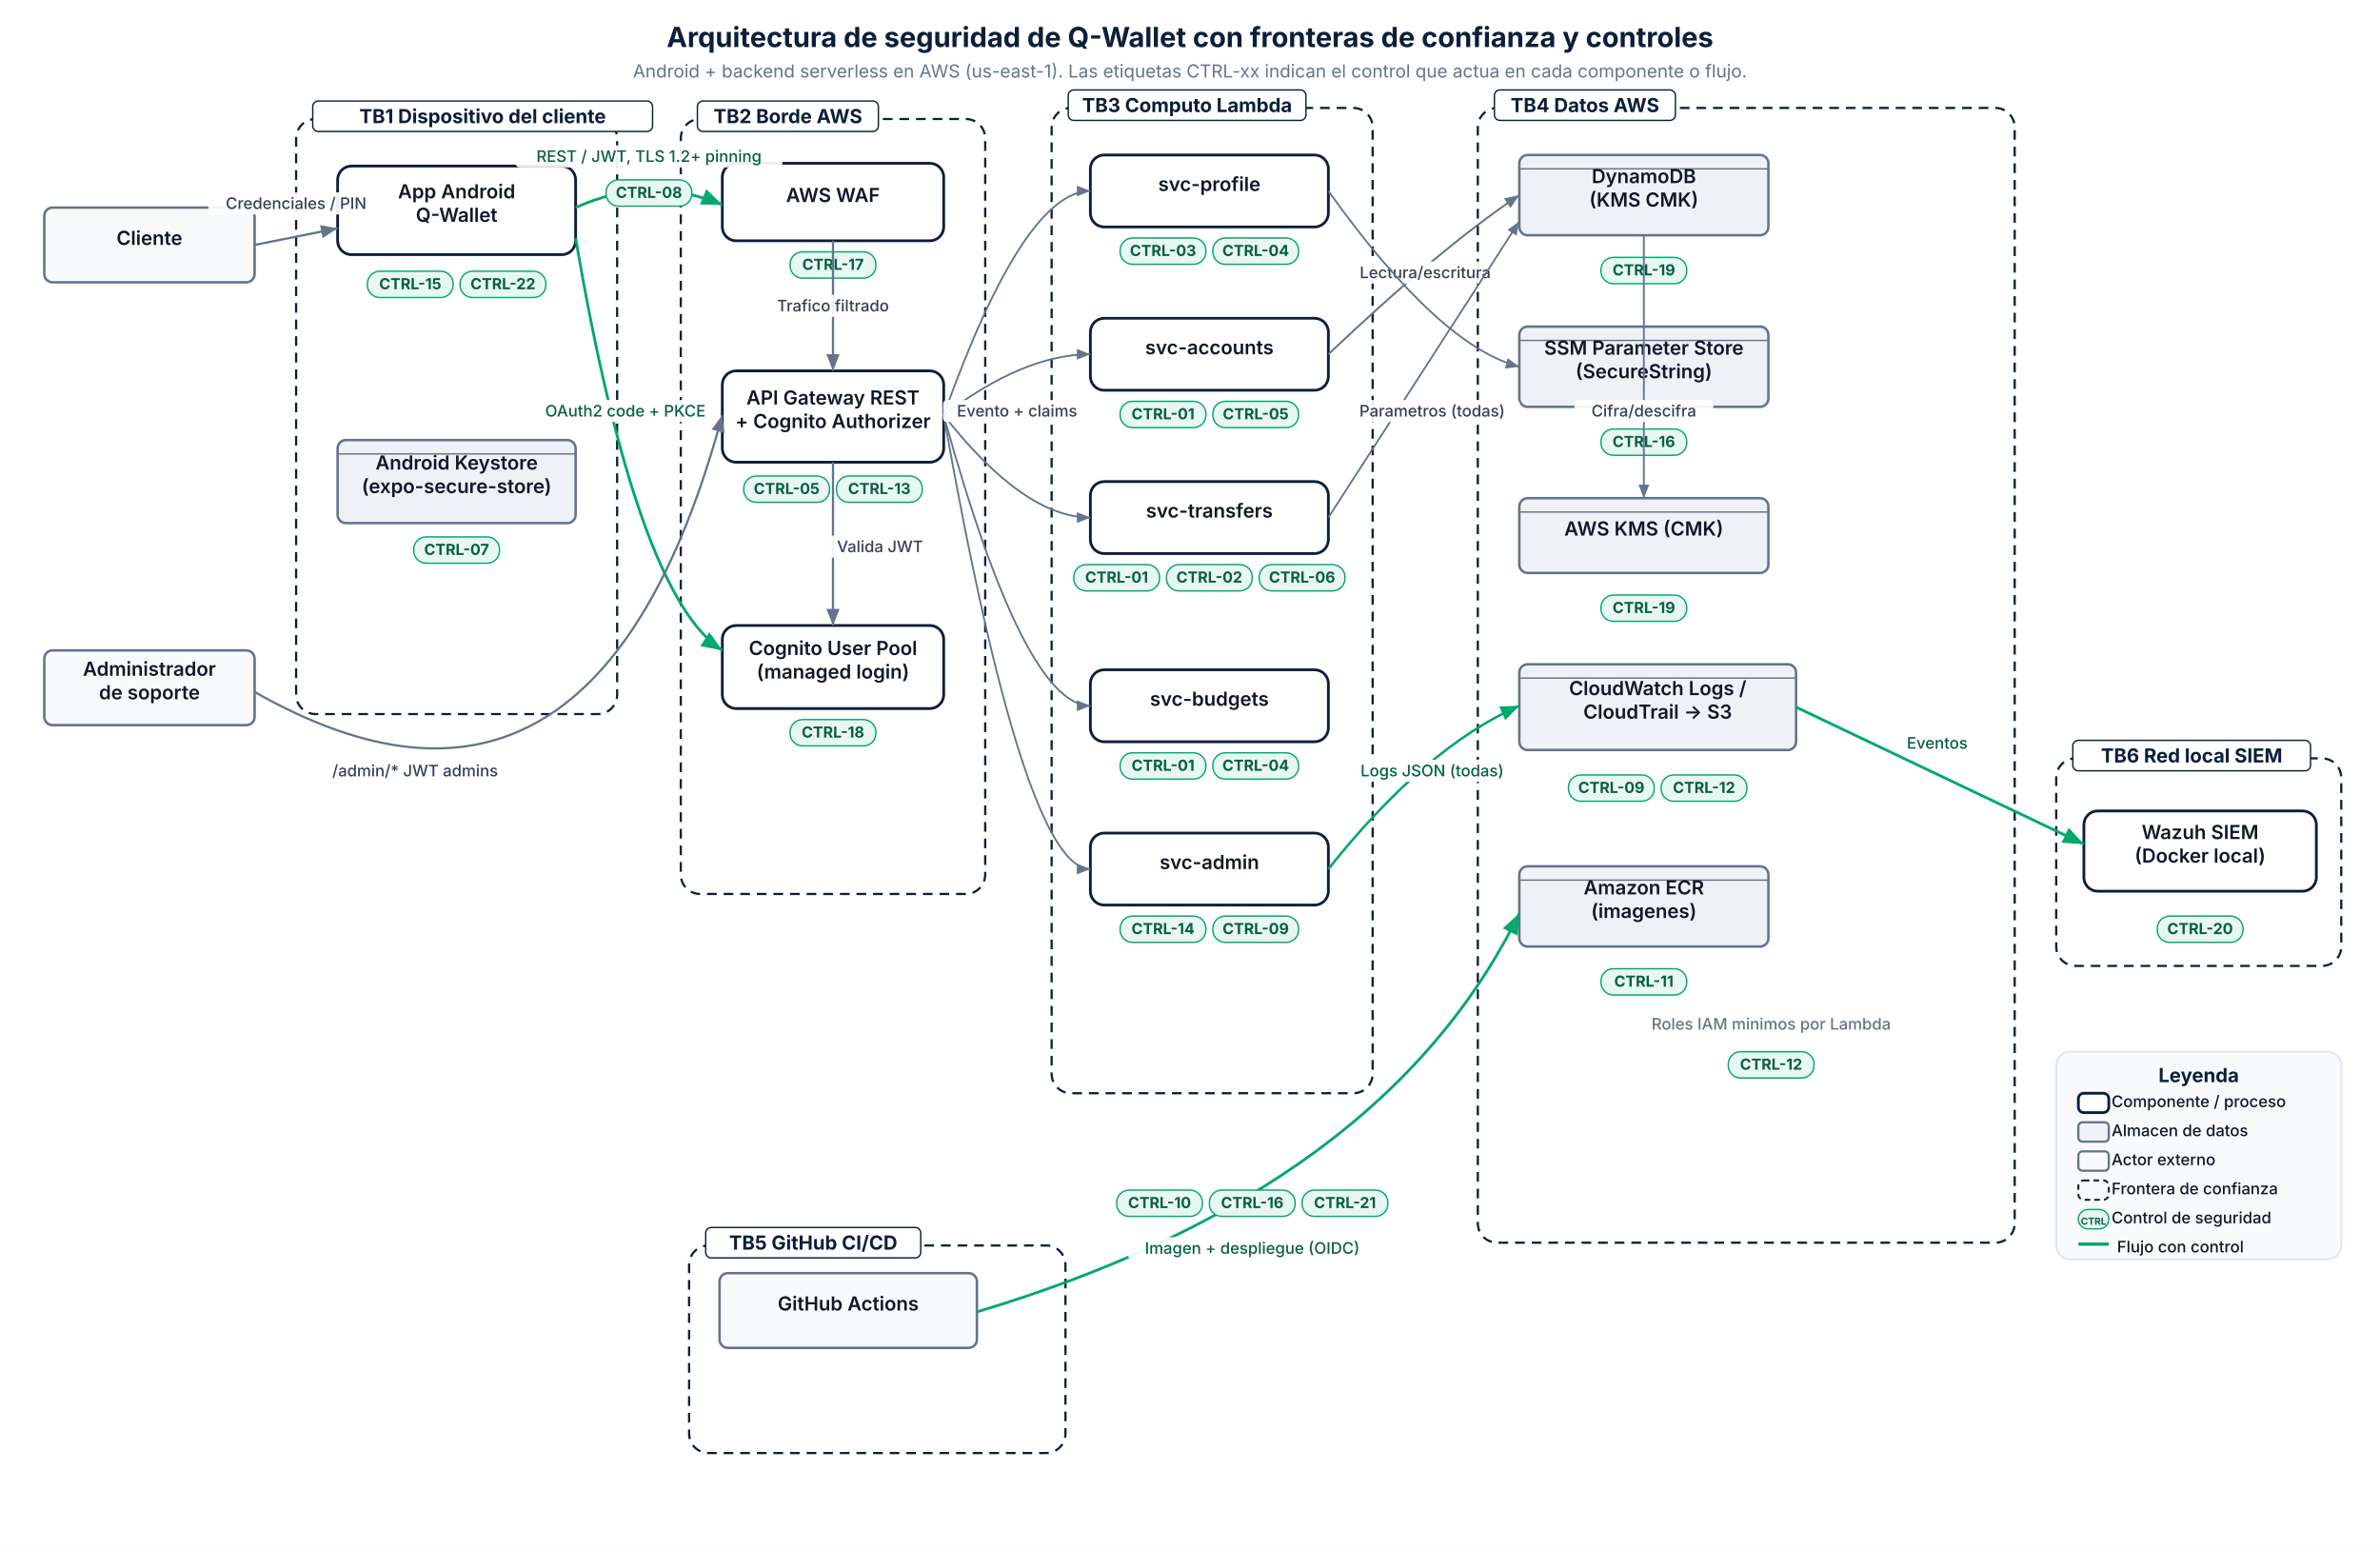
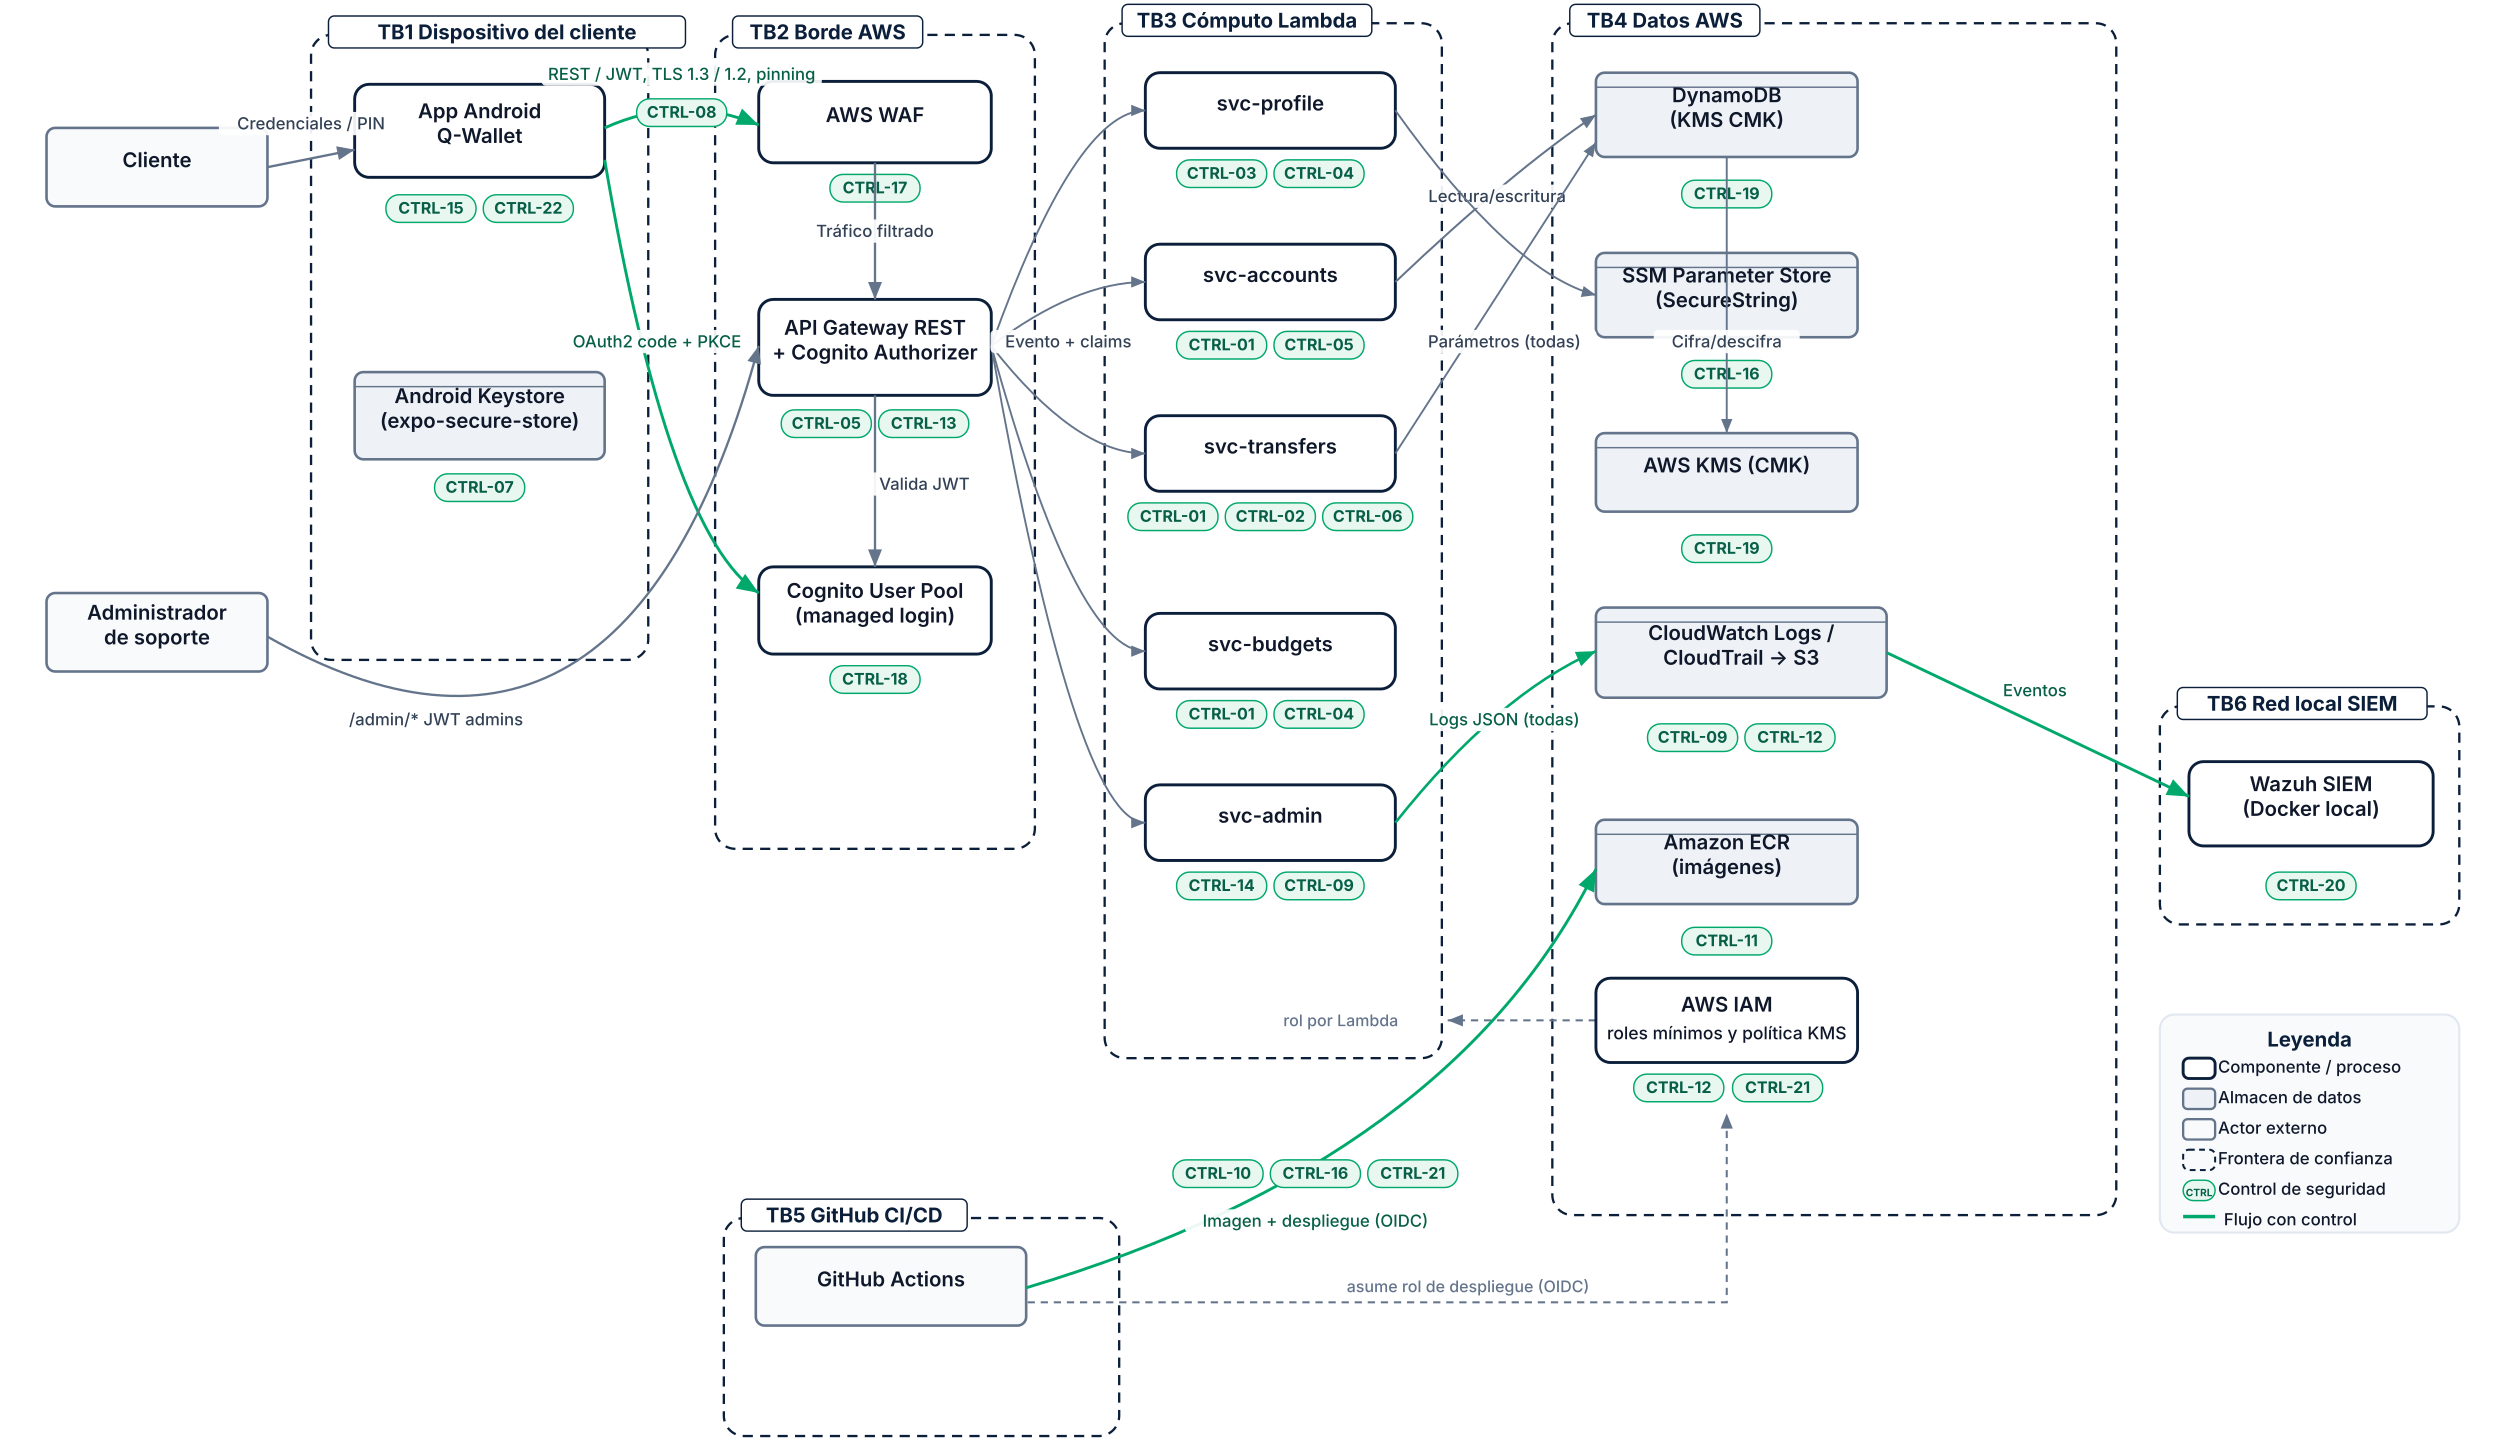
- <svg xmlns="http://www.w3.org/2000/svg" width="1720" height="1120" viewBox="0 0 1720 1120">
+ <svg xmlns="http://www.w3.org/2000/svg" width="1720" height="1000" viewBox="0 62 1720 1000">
  <defs>
    <marker id="arrs" markerWidth="9" markerHeight="9" refX="7.5" refY="3" orient="auto">
      <path d="M0,0 L7.5,3 L0,6 Z" fill="#64748B" />
    </marker>
    <marker id="arrg" markerWidth="9" markerHeight="9" refX="7.5" refY="3" orient="auto">
      <path d="M0,0 L7.5,3 L0,6 Z" fill="#00A86B" />
    </marker>
    <marker id="dot" markerWidth="7" markerHeight="7" refX="3" refY="3">
      <circle cx="3" cy="3" r="2.3" fill="#64748B" />
    </marker>
  </defs>
  <rect x="0" y="0" width="1720" height="1120" fill="#FFFFFF" />
-   <text x="860.0" y="34" font-family="Inter, Arial, sans-serif" font-size="20" font-weight="700" fill="#0B1F3A" text-anchor="middle">Arquitectura de seguridad de Q-Wallet con fronteras de confianza y controles</text>
-   <text x="860.0" y="56" font-family="Inter, Arial, sans-serif" font-size="13" font-weight="400" fill="#64748B" text-anchor="middle">Android + backend serverless en AWS (us-east-1). Las etiquetas CTRL-xx indican el control que actua en cada componente o flujo.</text>
  <rect x="214" y="86" width="232" height="430" rx="14" ry="14" fill="none" stroke="#0B1F3A" stroke-width="1.6" stroke-dasharray="7 5" />
  <rect x="226" y="73" width="245.6" height="22" rx="4" fill="#FFFFFF" stroke="#0B1F3A" stroke-width="1" />
  <text x="348.8" y="89" font-family="Inter, Arial, sans-serif" font-size="14" font-weight="700" fill="#0B1F3A" text-anchor="middle">TB1  Dispositivo del cliente</text>
  <rect x="492" y="86" width="220" height="560" rx="14" ry="14" fill="none" stroke="#0B1F3A" stroke-width="1.6" stroke-dasharray="7 5" />
  <rect x="504" y="73" width="130.8" height="22" rx="4" fill="#FFFFFF" stroke="#0B1F3A" stroke-width="1" />
  <text x="569.4" y="89" font-family="Inter, Arial, sans-serif" font-size="14" font-weight="700" fill="#0B1F3A" text-anchor="middle">TB2  Borde AWS</text>
  <rect x="760" y="78" width="232" height="712" rx="14" ry="14" fill="none" stroke="#0B1F3A" stroke-width="1.6" stroke-dasharray="7 5" />
  <rect x="772" y="65" width="171.8" height="22" rx="4" fill="#FFFFFF" stroke="#0B1F3A" stroke-width="1" />
-   <text x="857.9" y="81" font-family="Inter, Arial, sans-serif" font-size="14" font-weight="700" fill="#0B1F3A" text-anchor="middle">TB3  Computo Lambda</text>
+   <text x="857.9" y="81" font-family="Inter, Arial, sans-serif" font-size="14" font-weight="700" fill="#0B1F3A" text-anchor="middle">TB3  Cómputo Lambda</text>
  <rect x="1068" y="78" width="388" height="820" rx="14" ry="14" fill="none" stroke="#0B1F3A" stroke-width="1.6" stroke-dasharray="7 5" />
  <rect x="1080" y="65" width="130.8" height="22" rx="4" fill="#FFFFFF" stroke="#0B1F3A" stroke-width="1" />
  <text x="1145.4" y="81" font-family="Inter, Arial, sans-serif" font-size="14" font-weight="700" fill="#0B1F3A" text-anchor="middle">TB4  Datos AWS</text>
  <rect x="498" y="900" width="272" height="150" rx="14" ry="14" fill="none" stroke="#0B1F3A" stroke-width="1.6" stroke-dasharray="7 5" />
  <rect x="510" y="887" width="155.4" height="22" rx="4" fill="#FFFFFF" stroke="#0B1F3A" stroke-width="1" />
  <text x="587.7" y="903" font-family="Inter, Arial, sans-serif" font-size="14" font-weight="700" fill="#0B1F3A" text-anchor="middle">TB5  GitHub CI/CD</text>
  <rect x="1486" y="548" width="206" height="150" rx="14" ry="14" fill="none" stroke="#0B1F3A" stroke-width="1.6" stroke-dasharray="7 5" />
  <rect x="1498" y="535" width="171.8" height="22" rx="4" fill="#FFFFFF" stroke="#0B1F3A" stroke-width="1" />
  <text x="1583.9" y="551" font-family="Inter, Arial, sans-serif" font-size="14" font-weight="700" fill="#0B1F3A" text-anchor="middle">TB6  Red local SIEM</text>
  <rect x="32" y="150" width="152" height="54" rx="6" ry="6" fill="#F8FAFC" stroke="#64748B" stroke-width="1.8" />
  <text x="108.0" y="177.0" font-family="Inter, Arial, sans-serif" font-size="14" font-weight="600" fill="#0F172A" text-anchor="middle">Cliente</text>
  <rect x="32" y="470" width="152" height="54" rx="6" ry="6" fill="#F8FAFC" stroke="#64748B" stroke-width="1.8" />
  <text x="108.0" y="488.32" font-family="Inter, Arial, sans-serif" font-size="14" font-weight="600" fill="#0F172A" text-anchor="middle">Administrador</text>
  <text x="108.0" y="505.32" font-family="Inter, Arial, sans-serif" font-size="14" font-weight="600" fill="#0F172A" text-anchor="middle">de soporte</text>
  <rect x="520" y="920" width="186" height="54" rx="6" ry="6" fill="#F8FAFC" stroke="#64748B" stroke-width="1.8" />
  <text x="613.0" y="947.0" font-family="Inter, Arial, sans-serif" font-size="14" font-weight="600" fill="#0F172A" text-anchor="middle">GitHub Actions</text>
  <rect x="244" y="120" width="172" height="64" rx="10" ry="10" fill="#FFFFFF" stroke="#0B1F3A" stroke-width="2" />
  <text x="330.0" y="143.32" font-family="Inter, Arial, sans-serif" font-size="14" font-weight="600" fill="#0F172A" text-anchor="middle">App Android</text>
  <text x="330.0" y="160.32" font-family="Inter, Arial, sans-serif" font-size="14" font-weight="600" fill="#0F172A" text-anchor="middle">Q-Wallet</text>
  <rect x="265.5" y="196" width="62" height="19" rx="9" ry="9" fill="#E8F7F0" stroke="#00A86B" stroke-width="1" />
  <text x="296.5" y="209" font-family="Inter, Arial, sans-serif" font-size="11" font-weight="700" fill="#065F46" text-anchor="middle">CTRL-15</text>
  <rect x="332.5" y="196" width="62" height="19" rx="9" ry="9" fill="#E8F7F0" stroke="#00A86B" stroke-width="1" />
  <text x="363.5" y="209" font-family="Inter, Arial, sans-serif" font-size="11" font-weight="700" fill="#065F46" text-anchor="middle">CTRL-22</text>
  <rect x="244" y="318" width="172" height="60" rx="6" ry="6" fill="#EEF2F6" stroke="#64748B" stroke-width="1.8" />
  <line x1="244" y1="328" x2="416" y2="328" stroke="#64748B" stroke-width="1" />
  <text x="330.0" y="339.32" font-family="Inter, Arial, sans-serif" font-size="14" font-weight="600" fill="#0F172A" text-anchor="middle">Android Keystore</text>
  <text x="330.0" y="356.32" font-family="Inter, Arial, sans-serif" font-size="14" font-weight="600" fill="#0F172A" text-anchor="middle">(expo-secure-store)</text>
  <rect x="299.0" y="388" width="62" height="19" rx="9" ry="9" fill="#E8F7F0" stroke="#00A86B" stroke-width="1" />
  <text x="330.0" y="401" font-family="Inter, Arial, sans-serif" font-size="11" font-weight="700" fill="#065F46" text-anchor="middle">CTRL-07</text>
  <rect x="522" y="118" width="160" height="56" rx="10" ry="10" fill="#FFFFFF" stroke="#0B1F3A" stroke-width="2" />
  <text x="602.0" y="146.0" font-family="Inter, Arial, sans-serif" font-size="14" font-weight="600" fill="#0F172A" text-anchor="middle">AWS WAF</text>
  <rect x="571.0" y="182" width="62" height="19" rx="9" ry="9" fill="#E8F7F0" stroke="#00A86B" stroke-width="1" />
  <text x="602.0" y="195" font-family="Inter, Arial, sans-serif" font-size="11" font-weight="700" fill="#065F46" text-anchor="middle">CTRL-17</text>
  <rect x="522" y="268" width="160" height="66" rx="10" ry="10" fill="#FFFFFF" stroke="#0B1F3A" stroke-width="2" />
  <text x="602.0" y="292.32" font-family="Inter, Arial, sans-serif" font-size="14" font-weight="600" fill="#0F172A" text-anchor="middle">API Gateway REST</text>
  <text x="602.0" y="309.32" font-family="Inter, Arial, sans-serif" font-size="14" font-weight="600" fill="#0F172A" text-anchor="middle">+ Cognito Authorizer</text>
  <rect x="537.5" y="344" width="62" height="19" rx="9" ry="9" fill="#E8F7F0" stroke="#00A86B" stroke-width="1" />
  <text x="568.5" y="357" font-family="Inter, Arial, sans-serif" font-size="11" font-weight="700" fill="#065F46" text-anchor="middle">CTRL-05</text>
  <rect x="604.5" y="344" width="62" height="19" rx="9" ry="9" fill="#E8F7F0" stroke="#00A86B" stroke-width="1" />
  <text x="635.5" y="357" font-family="Inter, Arial, sans-serif" font-size="11" font-weight="700" fill="#065F46" text-anchor="middle">CTRL-13</text>
  <rect x="522" y="452" width="160" height="60" rx="10" ry="10" fill="#FFFFFF" stroke="#0B1F3A" stroke-width="2" />
  <text x="602.0" y="473.32" font-family="Inter, Arial, sans-serif" font-size="14" font-weight="600" fill="#0F172A" text-anchor="middle">Cognito User Pool</text>
  <text x="602.0" y="490.32" font-family="Inter, Arial, sans-serif" font-size="14" font-weight="600" fill="#0F172A" text-anchor="middle">(managed login)</text>
  <rect x="571.0" y="520" width="62" height="19" rx="9" ry="9" fill="#E8F7F0" stroke="#00A86B" stroke-width="1" />
  <text x="602.0" y="533" font-family="Inter, Arial, sans-serif" font-size="11" font-weight="700" fill="#065F46" text-anchor="middle">CTRL-18</text>
  <rect x="788" y="112" width="172" height="52" rx="10" ry="10" fill="#FFFFFF" stroke="#0B1F3A" stroke-width="2" />
  <text x="874.0" y="138.0" font-family="Inter, Arial, sans-serif" font-size="14" font-weight="600" fill="#0F172A" text-anchor="middle">svc-profile</text>
  <rect x="809.5" y="172" width="62" height="19" rx="9" ry="9" fill="#E8F7F0" stroke="#00A86B" stroke-width="1" />
  <text x="840.5" y="185" font-family="Inter, Arial, sans-serif" font-size="11" font-weight="700" fill="#065F46" text-anchor="middle">CTRL-03</text>
  <rect x="876.5" y="172" width="62" height="19" rx="9" ry="9" fill="#E8F7F0" stroke="#00A86B" stroke-width="1" />
  <text x="907.5" y="185" font-family="Inter, Arial, sans-serif" font-size="11" font-weight="700" fill="#065F46" text-anchor="middle">CTRL-04</text>
  <rect x="788" y="230" width="172" height="52" rx="10" ry="10" fill="#FFFFFF" stroke="#0B1F3A" stroke-width="2" />
  <text x="874.0" y="256.0" font-family="Inter, Arial, sans-serif" font-size="14" font-weight="600" fill="#0F172A" text-anchor="middle">svc-accounts</text>
  <rect x="809.5" y="290" width="62" height="19" rx="9" ry="9" fill="#E8F7F0" stroke="#00A86B" stroke-width="1" />
  <text x="840.5" y="303" font-family="Inter, Arial, sans-serif" font-size="11" font-weight="700" fill="#065F46" text-anchor="middle">CTRL-01</text>
  <rect x="876.5" y="290" width="62" height="19" rx="9" ry="9" fill="#E8F7F0" stroke="#00A86B" stroke-width="1" />
  <text x="907.5" y="303" font-family="Inter, Arial, sans-serif" font-size="11" font-weight="700" fill="#065F46" text-anchor="middle">CTRL-05</text>
  <rect x="788" y="348" width="172" height="52" rx="10" ry="10" fill="#FFFFFF" stroke="#0B1F3A" stroke-width="2" />
  <text x="874.0" y="374.0" font-family="Inter, Arial, sans-serif" font-size="14" font-weight="600" fill="#0F172A" text-anchor="middle">svc-transfers</text>
  <rect x="776.0" y="408" width="62" height="19" rx="9" ry="9" fill="#E8F7F0" stroke="#00A86B" stroke-width="1" />
  <text x="807.0" y="421" font-family="Inter, Arial, sans-serif" font-size="11" font-weight="700" fill="#065F46" text-anchor="middle">CTRL-01</text>
  <rect x="843.0" y="408" width="62" height="19" rx="9" ry="9" fill="#E8F7F0" stroke="#00A86B" stroke-width="1" />
  <text x="874.0" y="421" font-family="Inter, Arial, sans-serif" font-size="11" font-weight="700" fill="#065F46" text-anchor="middle">CTRL-02</text>
  <rect x="910.0" y="408" width="62" height="19" rx="9" ry="9" fill="#E8F7F0" stroke="#00A86B" stroke-width="1" />
  <text x="941.0" y="421" font-family="Inter, Arial, sans-serif" font-size="11" font-weight="700" fill="#065F46" text-anchor="middle">CTRL-06</text>
  <rect x="788" y="484" width="172" height="52" rx="10" ry="10" fill="#FFFFFF" stroke="#0B1F3A" stroke-width="2" />
  <text x="874.0" y="510.0" font-family="Inter, Arial, sans-serif" font-size="14" font-weight="600" fill="#0F172A" text-anchor="middle">svc-budgets</text>
  <rect x="809.5" y="544" width="62" height="19" rx="9" ry="9" fill="#E8F7F0" stroke="#00A86B" stroke-width="1" />
  <text x="840.5" y="557" font-family="Inter, Arial, sans-serif" font-size="11" font-weight="700" fill="#065F46" text-anchor="middle">CTRL-01</text>
  <rect x="876.5" y="544" width="62" height="19" rx="9" ry="9" fill="#E8F7F0" stroke="#00A86B" stroke-width="1" />
  <text x="907.5" y="557" font-family="Inter, Arial, sans-serif" font-size="11" font-weight="700" fill="#065F46" text-anchor="middle">CTRL-04</text>
  <rect x="788" y="602" width="172" height="52" rx="10" ry="10" fill="#FFFFFF" stroke="#0B1F3A" stroke-width="2" />
  <text x="874.0" y="628.0" font-family="Inter, Arial, sans-serif" font-size="14" font-weight="600" fill="#0F172A" text-anchor="middle">svc-admin</text>
  <rect x="809.5" y="662" width="62" height="19" rx="9" ry="9" fill="#E8F7F0" stroke="#00A86B" stroke-width="1" />
  <text x="840.5" y="675" font-family="Inter, Arial, sans-serif" font-size="11" font-weight="700" fill="#065F46" text-anchor="middle">CTRL-14</text>
  <rect x="876.5" y="662" width="62" height="19" rx="9" ry="9" fill="#E8F7F0" stroke="#00A86B" stroke-width="1" />
  <text x="907.5" y="675" font-family="Inter, Arial, sans-serif" font-size="11" font-weight="700" fill="#065F46" text-anchor="middle">CTRL-09</text>
  <rect x="1098" y="112" width="180" height="58" rx="6" ry="6" fill="#EEF2F6" stroke="#64748B" stroke-width="1.8" />
  <line x1="1098" y1="122" x2="1278" y2="122" stroke="#64748B" stroke-width="1" />
  <text x="1188.0" y="132.32" font-family="Inter, Arial, sans-serif" font-size="14" font-weight="600" fill="#0F172A" text-anchor="middle">DynamoDB</text>
  <text x="1188.0" y="149.32" font-family="Inter, Arial, sans-serif" font-size="14" font-weight="600" fill="#0F172A" text-anchor="middle">(KMS CMK)</text>
  <rect x="1157.0" y="186" width="62" height="19" rx="9" ry="9" fill="#E8F7F0" stroke="#00A86B" stroke-width="1" />
  <text x="1188.0" y="199" font-family="Inter, Arial, sans-serif" font-size="11" font-weight="700" fill="#065F46" text-anchor="middle">CTRL-19</text>
  <rect x="1098" y="236" width="180" height="58" rx="6" ry="6" fill="#EEF2F6" stroke="#64748B" stroke-width="1.8" />
  <line x1="1098" y1="246" x2="1278" y2="246" stroke="#64748B" stroke-width="1" />
  <text x="1188.0" y="256.32" font-family="Inter, Arial, sans-serif" font-size="14" font-weight="600" fill="#0F172A" text-anchor="middle">SSM Parameter Store</text>
  <text x="1188.0" y="273.32" font-family="Inter, Arial, sans-serif" font-size="14" font-weight="600" fill="#0F172A" text-anchor="middle">(SecureString)</text>
  <rect x="1157.0" y="310" width="62" height="19" rx="9" ry="9" fill="#E8F7F0" stroke="#00A86B" stroke-width="1" />
  <text x="1188.0" y="323" font-family="Inter, Arial, sans-serif" font-size="11" font-weight="700" fill="#065F46" text-anchor="middle">CTRL-16</text>
  <rect x="1098" y="360" width="180" height="54" rx="6" ry="6" fill="#EEF2F6" stroke="#64748B" stroke-width="1.8" />
  <line x1="1098" y1="370" x2="1278" y2="370" stroke="#64748B" stroke-width="1" />
  <text x="1188.0" y="387.0" font-family="Inter, Arial, sans-serif" font-size="14" font-weight="600" fill="#0F172A" text-anchor="middle">AWS KMS (CMK)</text>
  <rect x="1157.0" y="430" width="62" height="19" rx="9" ry="9" fill="#E8F7F0" stroke="#00A86B" stroke-width="1" />
  <text x="1188.0" y="443" font-family="Inter, Arial, sans-serif" font-size="11" font-weight="700" fill="#065F46" text-anchor="middle">CTRL-19</text>
  <rect x="1098" y="480" width="200" height="62" rx="6" ry="6" fill="#EEF2F6" stroke="#64748B" stroke-width="1.8" />
  <line x1="1098" y1="490" x2="1298" y2="490" stroke="#64748B" stroke-width="1" />
  <text x="1198.0" y="502.32" font-family="Inter, Arial, sans-serif" font-size="14" font-weight="600" fill="#0F172A" text-anchor="middle">CloudWatch Logs /</text>
  <text x="1198.0" y="519.32" font-family="Inter, Arial, sans-serif" font-size="14" font-weight="600" fill="#0F172A" text-anchor="middle">CloudTrail -&gt; S3</text>
  <rect x="1133.5" y="560" width="62" height="19" rx="9" ry="9" fill="#E8F7F0" stroke="#00A86B" stroke-width="1" />
  <text x="1164.5" y="573" font-family="Inter, Arial, sans-serif" font-size="11" font-weight="700" fill="#065F46" text-anchor="middle">CTRL-09</text>
  <rect x="1200.5" y="560" width="62" height="19" rx="9" ry="9" fill="#E8F7F0" stroke="#00A86B" stroke-width="1" />
  <text x="1231.5" y="573" font-family="Inter, Arial, sans-serif" font-size="11" font-weight="700" fill="#065F46" text-anchor="middle">CTRL-12</text>
  <rect x="1098" y="626" width="180" height="58" rx="6" ry="6" fill="#EEF2F6" stroke="#64748B" stroke-width="1.8" />
  <line x1="1098" y1="636" x2="1278" y2="636" stroke="#64748B" stroke-width="1" />
  <text x="1188.0" y="646.32" font-family="Inter, Arial, sans-serif" font-size="14" font-weight="600" fill="#0F172A" text-anchor="middle">Amazon ECR</text>
-   <text x="1188.0" y="663.32" font-family="Inter, Arial, sans-serif" font-size="14" font-weight="600" fill="#0F172A" text-anchor="middle">(imagenes)</text>
+   <text x="1188.0" y="663.32" font-family="Inter, Arial, sans-serif" font-size="14" font-weight="600" fill="#0F172A" text-anchor="middle">(imágenes)</text>
  <rect x="1157.0" y="700" width="62" height="19" rx="9" ry="9" fill="#E8F7F0" stroke="#00A86B" stroke-width="1" />
  <text x="1188.0" y="713" font-family="Inter, Arial, sans-serif" font-size="11" font-weight="700" fill="#065F46" text-anchor="middle">CTRL-11</text>
-   <rect x="1249.0" y="760" width="62" height="19" rx="9" ry="9" fill="#E8F7F0" stroke="#00A86B" stroke-width="1" />
-   <text x="1280.0" y="773" font-family="Inter, Arial, sans-serif" font-size="11" font-weight="700" fill="#065F46" text-anchor="middle">CTRL-12</text>
-   <text x="1280" y="744" font-family="Inter, Arial, sans-serif" font-size="11.5" font-weight="500" fill="#64748B" text-anchor="middle">Roles IAM minimos por Lambda</text>
+   <path d="M1098,764 L996,764" fill="none" stroke="#64748B" stroke-width="1.4" stroke-dasharray="5 4" marker-end="url(#arrs)" />
+   <text x="962" y="768" font-family="Inter, Arial, sans-serif" font-size="11" font-weight="500" fill="#64748B" text-anchor="end">rol por Lambda</text>
+   <path d="M707,958 L1188,958 L1188,828" fill="none" stroke="#64748B" stroke-width="1.4" stroke-dasharray="5 4" marker-end="url(#arrs)" />
+   <text x="1010" y="951" font-family="Inter, Arial, sans-serif" font-size="11" font-weight="500" fill="#64748B" text-anchor="middle">asume rol de despliegue (OIDC)</text>
+   <rect x="1098" y="735" width="180" height="58" rx="10" ry="10" fill="#FFFFFF" stroke="#0B1F3A" stroke-width="2" />
+   <text x="1188.0" y="758" font-family="Inter, Arial, sans-serif" font-size="14" font-weight="600" fill="#0F172A" text-anchor="middle">AWS IAM</text>
+   <text x="1188.0" y="777" font-family="Inter, Arial, sans-serif" font-size="12" font-weight="500" fill="#0F172A" text-anchor="middle">roles mínimos y política KMS</text>
+   <rect x="1124.0" y="801" width="62" height="19" rx="9" ry="9" fill="#E8F7F0" stroke="#00A86B" stroke-width="1" />
+   <text x="1155.0" y="814" font-family="Inter, Arial, sans-serif" font-size="11" font-weight="700" fill="#065F46" text-anchor="middle">CTRL-12</text>
+   <rect x="1192.0" y="801" width="62" height="19" rx="9" ry="9" fill="#E8F7F0" stroke="#00A86B" stroke-width="1" />
+   <text x="1223.0" y="814" font-family="Inter, Arial, sans-serif" font-size="11" font-weight="700" fill="#065F46" text-anchor="middle">CTRL-21</text>
  <rect x="1506" y="586" width="168" height="58" rx="10" ry="10" fill="#FFFFFF" stroke="#0B1F3A" stroke-width="2" />
  <text x="1590.0" y="606.32" font-family="Inter, Arial, sans-serif" font-size="14" font-weight="600" fill="#0F172A" text-anchor="middle">Wazuh SIEM</text>
  <text x="1590.0" y="623.32" font-family="Inter, Arial, sans-serif" font-size="14" font-weight="600" fill="#0F172A" text-anchor="middle">(Docker local)</text>
  <rect x="1559.0" y="662" width="62" height="19" rx="9" ry="9" fill="#E8F7F0" stroke="#00A86B" stroke-width="1" />
  <text x="1590.0" y="675" font-family="Inter, Arial, sans-serif" font-size="11" font-weight="700" fill="#065F46" text-anchor="middle">CTRL-20</text>
  <path d="M 184 177 L 244 165" fill="none" stroke="#64748B" stroke-width="1.6" marker-end="url(#arrs)" />
  <rect x="150.6" y="139" width="126.8" height="16" rx="3" fill="#FFFFFF" opacity="0.92" />
  <text x="214" y="151" font-family="Inter, Arial, sans-serif" font-size="11.5" font-weight="500" fill="#334155" text-anchor="middle">Credenciales / PIN</text>
  <path d="M 416 150 Q 469 126 522 148" fill="none" stroke="#00A86B" stroke-width="2" marker-end="url(#arrg)" />
  <rect x="372.6" y="105" width="192.8" height="16" rx="3" fill="#FFFFFF" opacity="0.92" />
-   <text x="469" y="117" font-family="Inter, Arial, sans-serif" font-size="11.5" font-weight="500" fill="#065F46" text-anchor="middle">REST / JWT, TLS 1.2+ pinning</text>
+   <text x="469" y="117" font-family="Inter, Arial, sans-serif" font-size="11.5" font-weight="500" fill="#065F46" text-anchor="middle">REST / JWT, TLS 1.3 / 1.2, pinning</text>
  <rect x="438.0" y="130" width="62" height="19" rx="9" ry="9" fill="#E8F7F0" stroke="#00A86B" stroke-width="1" />
  <text x="469.0" y="143" font-family="Inter, Arial, sans-serif" font-size="11" font-weight="700" fill="#065F46" text-anchor="middle">CTRL-08</text>
  <path d="M 416 172 Q 460 430 522 470" fill="none" stroke="#00A86B" stroke-width="2" marker-end="url(#arrg)" />
  <rect x="388.6" y="289" width="126.8" height="16" rx="3" fill="#FFFFFF" opacity="0.92" />
  <text x="452" y="301" font-family="Inter, Arial, sans-serif" font-size="11.5" font-weight="500" fill="#065F46" text-anchor="middle">OAuth2 code + PKCE</text>
  <path d="M 184 500 Q 430 640 522 300" fill="none" stroke="#64748B" stroke-width="1.6" marker-end="url(#arrs)" />
  <rect x="233.3" y="549" width="133.4" height="16" rx="3" fill="#FFFFFF" opacity="0.92" />
  <text x="300" y="561" font-family="Inter, Arial, sans-serif" font-size="11.5" font-weight="500" fill="#334155" text-anchor="middle">/admin/* JWT admins</text>
  <path d="M 602 174 L 602 268" fill="none" stroke="#64748B" stroke-width="1.6" marker-end="url(#arrs)" />
  <rect x="545.2" y="213" width="113.6" height="16" rx="3" fill="#FFFFFF" opacity="0.92" />
-   <text x="602" y="225" font-family="Inter, Arial, sans-serif" font-size="11.5" font-weight="500" fill="#334155" text-anchor="middle">Trafico filtrado</text>
+   <text x="602" y="225" font-family="Inter, Arial, sans-serif" font-size="11.5" font-weight="500" fill="#334155" text-anchor="middle">Tráfico filtrado</text>
  <path d="M 602 334 L 602 452" fill="none" stroke="#64748B" stroke-width="1.6" marker-end="url(#arrs)" />
  <rect x="599.0" y="387" width="74.0" height="16" rx="3" fill="#FFFFFF" opacity="0.92" />
  <text x="636" y="399" font-family="Inter, Arial, sans-serif" font-size="11.5" font-weight="500" fill="#334155" text-anchor="middle">Valida JWT</text>
  <path d="M 682 300 Q 740 138 788 138" fill="none" stroke="#64748B" stroke-width="1.3" marker-end="url(#arrs)" />
  <path d="M 682 300 Q 740 256 788 256" fill="none" stroke="#64748B" stroke-width="1.3" marker-end="url(#arrs)" />
  <path d="M 682 300 Q 740 374 788 374" fill="none" stroke="#64748B" stroke-width="1.3" marker-end="url(#arrs)" />
  <path d="M 682 300 Q 740 510 788 510" fill="none" stroke="#64748B" stroke-width="1.3" marker-end="url(#arrs)" />
  <path d="M 682 300 Q 740 628 788 628" fill="none" stroke="#64748B" stroke-width="1.3" marker-end="url(#arrs)" />
  <rect x="681.5" y="289" width="107.0" height="16" rx="3" fill="#FFFFFF" opacity="0.92" />
  <text x="735" y="301" font-family="Inter, Arial, sans-serif" font-size="11.5" font-weight="500" fill="#334155" text-anchor="middle">Evento + claims</text>
  <path d="M 960 256 Q 1040 180 1098 141" fill="none" stroke="#64748B" stroke-width="1.4" marker-end="url(#arrs)" />
  <rect x="969.9" y="189" width="120.2" height="16" rx="3" fill="#FFFFFF" opacity="0.92" />
  <text x="1030" y="201" font-family="Inter, Arial, sans-serif" font-size="11.5" font-weight="500" fill="#334155" text-anchor="middle">Lectura/escritura</text>
  <path d="M 960 374 Q 1040 250 1098 160" fill="none" stroke="#64748B" stroke-width="1.3" marker-end="url(#arrs)" />
  <path d="M 960 138 Q 1040 250 1098 265" fill="none" stroke="#64748B" stroke-width="1.3" marker-end="url(#arrs)" />
  <rect x="971.6" y="289" width="126.8" height="16" rx="3" fill="#FFFFFF" opacity="0.92" />
-   <text x="1035" y="301" font-family="Inter, Arial, sans-serif" font-size="11.5" font-weight="500" fill="#334155" text-anchor="middle">Parametros (todas)</text>
+   <text x="1035" y="301" font-family="Inter, Arial, sans-serif" font-size="11.5" font-weight="500" fill="#334155" text-anchor="middle">Parámetros (todas)</text>
  <path d="M 1188 170 L 1188 360" fill="none" stroke="#64748B" stroke-width="1.3" marker-end="url(#arrs)" />
  <rect x="1137.8" y="289" width="100.4" height="16" rx="3" fill="#FFFFFF" opacity="0.92" />
  <text x="1188" y="301" font-family="Inter, Arial, sans-serif" font-size="11.5" font-weight="500" fill="#334155" text-anchor="middle">Cifra/descifra</text>
  <path d="M 960 628 Q 1030 540 1098 510" fill="none" stroke="#00A86B" stroke-width="1.8" marker-end="url(#arrg)" />
  <rect x="974.9" y="549" width="120.2" height="16" rx="3" fill="#FFFFFF" opacity="0.92" />
  <text x="1035" y="561" font-family="Inter, Arial, sans-serif" font-size="11.5" font-weight="500" fill="#065F46" text-anchor="middle">Logs JSON (todas)</text>
  <path d="M 1298 511 L 1506 610" fill="none" stroke="#00A86B" stroke-width="2" marker-end="url(#arrg)" />
  <rect x="1372.9" y="529" width="54.2" height="16" rx="3" fill="#FFFFFF" opacity="0.92" />
  <text x="1400" y="541" font-family="Inter, Arial, sans-serif" font-size="11.5" font-weight="500" fill="#065F46" text-anchor="middle">Eventos</text>
  <path d="M 706 948 Q 1000 860 1098 660" fill="none" stroke="#00A86B" stroke-width="2" marker-end="url(#arrg)" />
  <rect x="815.2" y="894" width="179.6" height="16" rx="3" fill="#FFFFFF" opacity="0.92" />
  <text x="905" y="906" font-family="Inter, Arial, sans-serif" font-size="11.5" font-weight="500" fill="#065F46" text-anchor="middle">Imagen + despliegue (OIDC)</text>
  <rect x="807.0" y="860" width="62" height="19" rx="9" ry="9" fill="#E8F7F0" stroke="#00A86B" stroke-width="1" />
  <text x="838.0" y="873" font-family="Inter, Arial, sans-serif" font-size="11" font-weight="700" fill="#065F46" text-anchor="middle">CTRL-10</text>
  <rect x="874.0" y="860" width="62" height="19" rx="9" ry="9" fill="#E8F7F0" stroke="#00A86B" stroke-width="1" />
  <text x="905.0" y="873" font-family="Inter, Arial, sans-serif" font-size="11" font-weight="700" fill="#065F46" text-anchor="middle">CTRL-16</text>
  <rect x="941.0" y="860" width="62" height="19" rx="9" ry="9" fill="#E8F7F0" stroke="#00A86B" stroke-width="1" />
  <text x="972.0" y="873" font-family="Inter, Arial, sans-serif" font-size="11" font-weight="700" fill="#065F46" text-anchor="middle">CTRL-21</text>
  <rect x="1486" y="760" width="206" height="150" rx="10" ry="10" fill="#F8FAFC" stroke="#E2E8F0" stroke-width="1.5" />
  <text x="1589" y="782" font-family="Inter, Arial, sans-serif" font-size="14" font-weight="700" fill="#0B1F3A" text-anchor="middle">Leyenda</text>
  <rect x="1502" y="790" width="22" height="14" rx="4" ry="4" fill="#FFFFFF" stroke="#0B1F3A" stroke-width="2" />
  <text x="1526" y="800" font-family="Inter, Arial, sans-serif" font-size="11.5" font-weight="500" fill="#0F172A" text-anchor="start">Componente / proceso</text>
  <rect x="1502" y="811" width="22" height="14" rx="3" ry="3" fill="#EEF2F6" stroke="#64748B" stroke-width="1.6" />
  <text x="1526" y="821" font-family="Inter, Arial, sans-serif" font-size="11.5" font-weight="500" fill="#0F172A" text-anchor="start">Almacen de datos</text>
  <rect x="1502" y="832" width="22" height="14" rx="3" ry="3" fill="#F8FAFC" stroke="#64748B" stroke-width="1.6" />
  <text x="1526" y="842" font-family="Inter, Arial, sans-serif" font-size="11.5" font-weight="500" fill="#0F172A" text-anchor="start">Actor externo</text>
  <rect x="1502" y="853" width="22" height="14" rx="4" ry="4" fill="none" stroke="#0B1F3A" stroke-width="1.4" stroke-dasharray="4 3" />
  <text x="1526" y="863" font-family="Inter, Arial, sans-serif" font-size="11.5" font-weight="500" fill="#0F172A" text-anchor="start">Frontera de confianza</text>
  <rect x="1502" y="874" width="22" height="14" rx="7" ry="7" fill="#E8F7F0" stroke="#00A86B" stroke-width="1" />
  <text x="1513" y="885" font-family="Inter, Arial, sans-serif" font-size="7" font-weight="700" fill="#065F46" text-anchor="middle">CTRL</text>
  <text x="1526" y="884" font-family="Inter, Arial, sans-serif" font-size="11.5" font-weight="500" fill="#0F172A" text-anchor="start">Control de seguridad</text>
  <line x1="1502" y1="899" x2="1524" y2="899" stroke="#00A86B" stroke-width="2.4" />
  <text x="1530" y="905" font-family="Inter, Arial, sans-serif" font-size="11.5" font-weight="500" fill="#0F172A" text-anchor="start">Flujo con control</text>
</svg>
